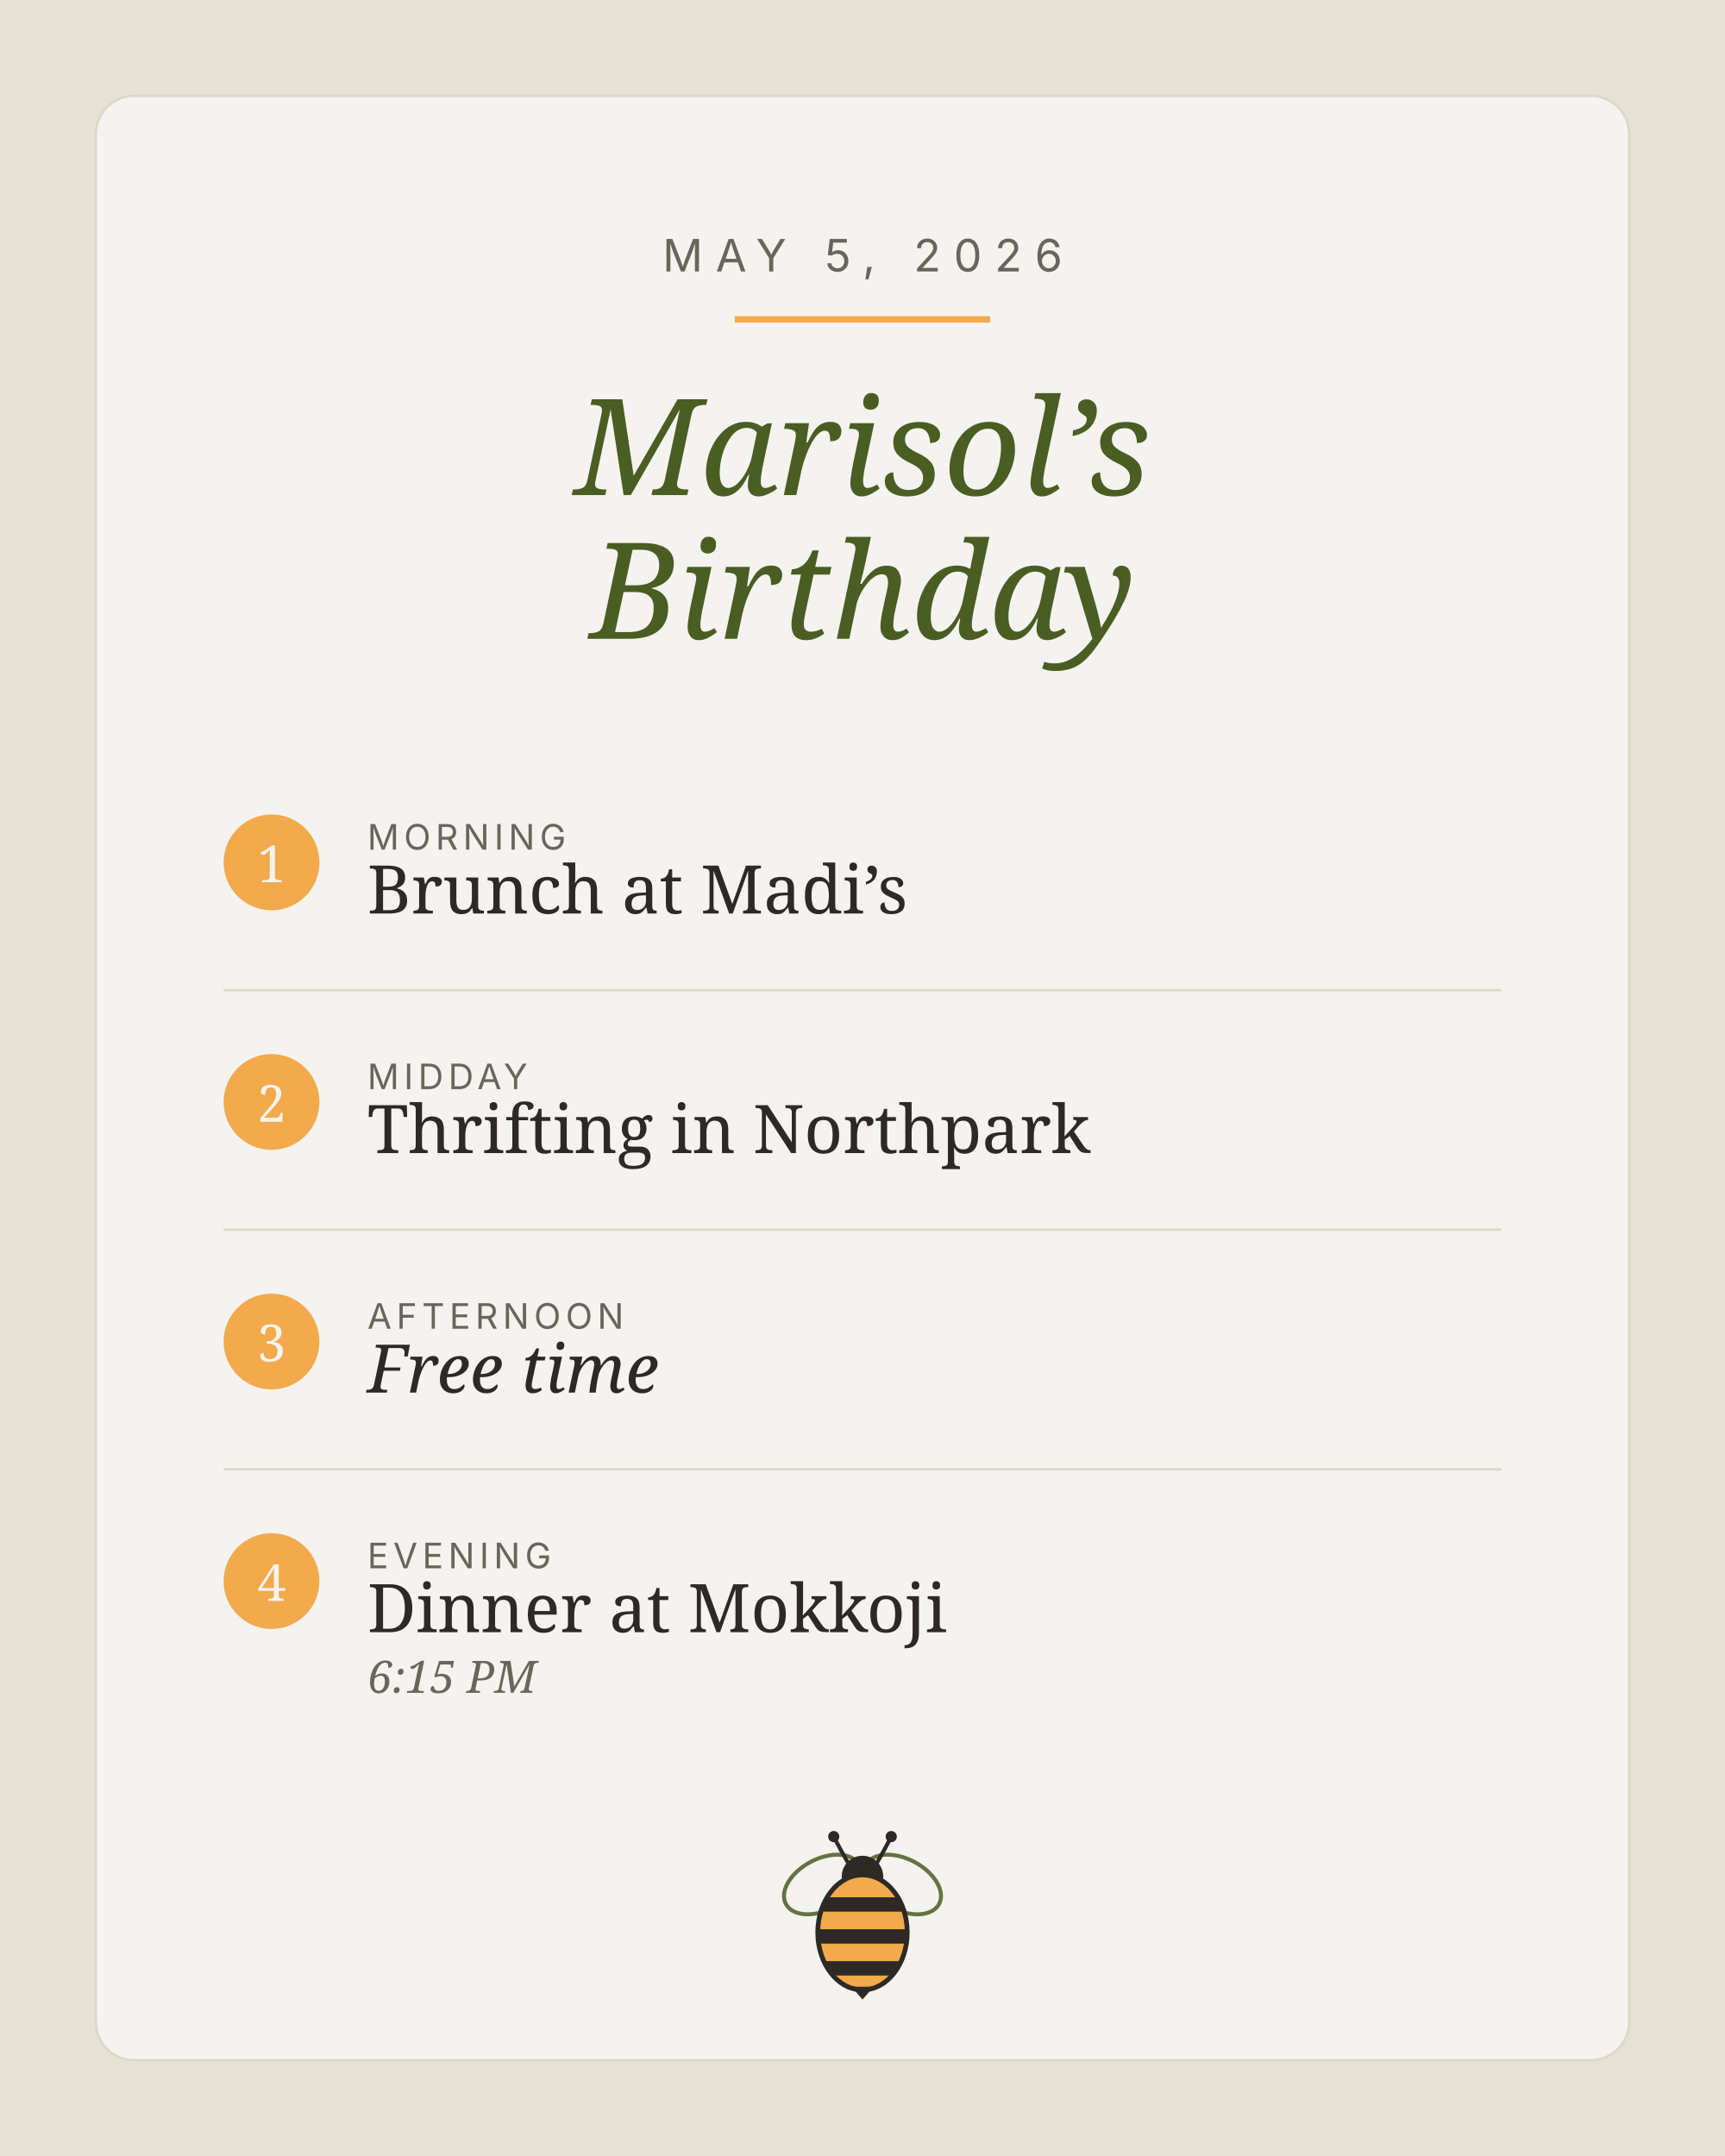
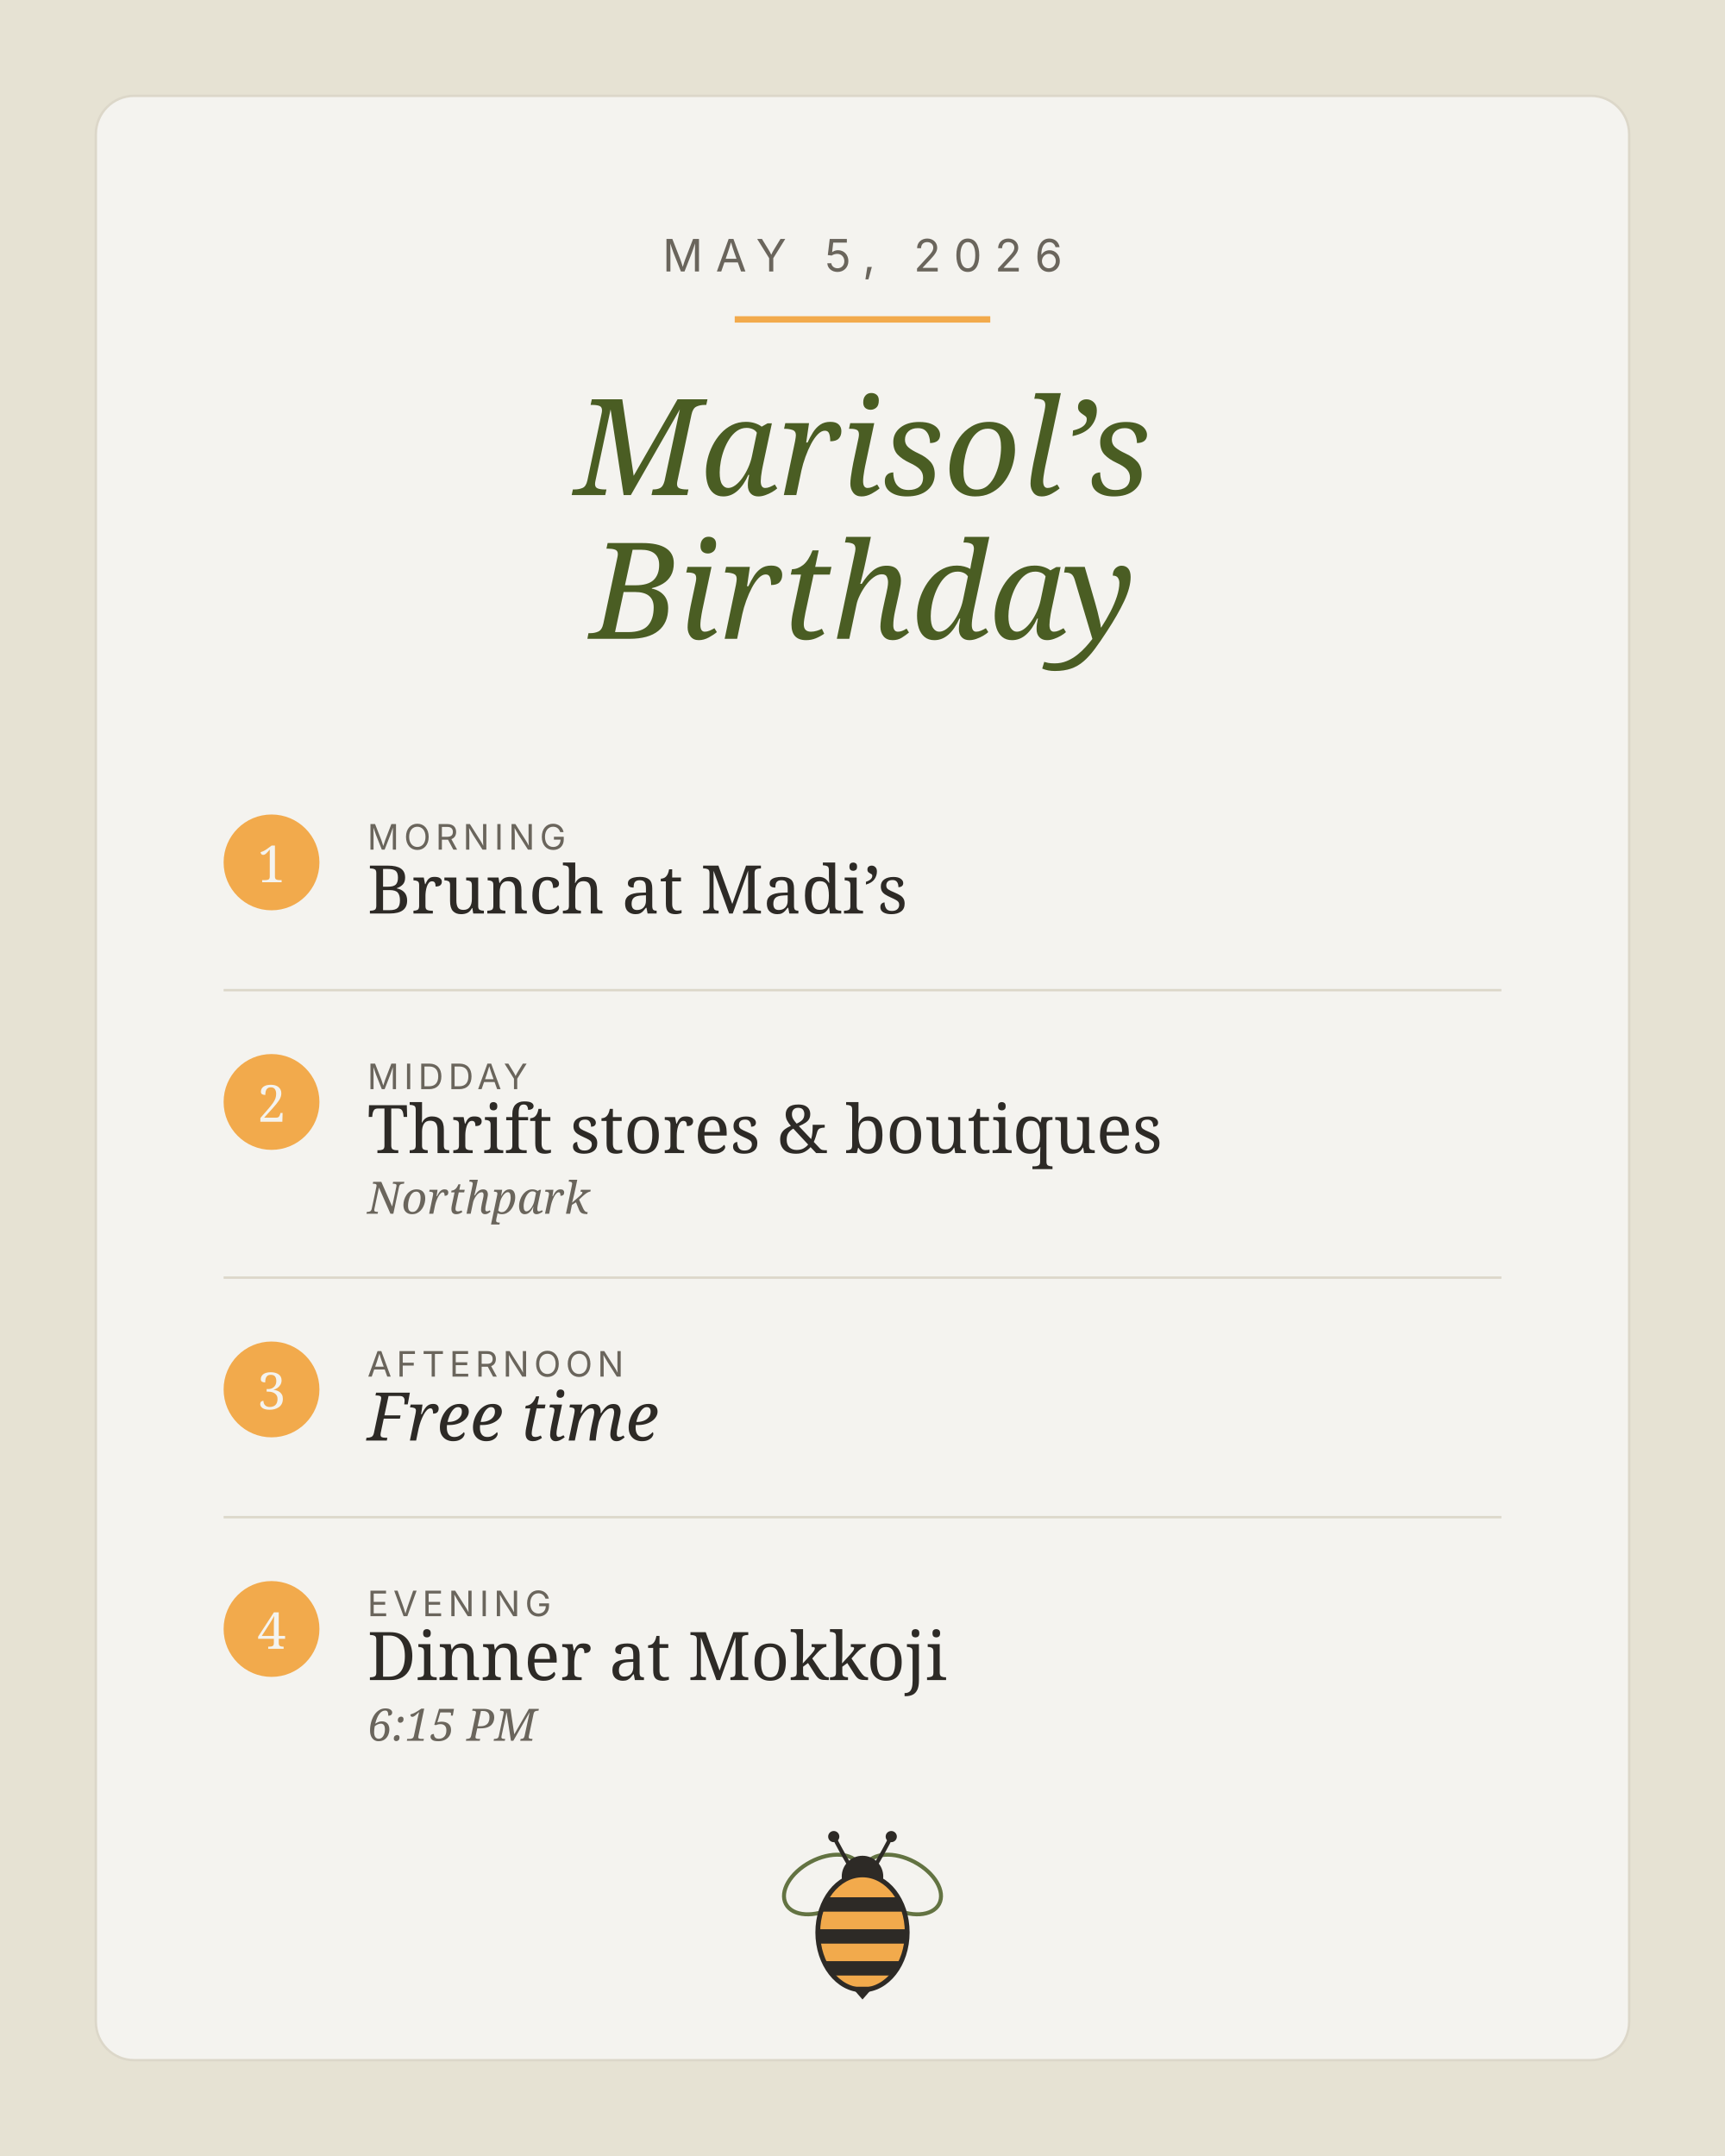
<svg xmlns="http://www.w3.org/2000/svg" viewBox="0 0 1080 1350" width="1080" height="1350">
  <defs>
    <style>
      .bg { fill: #e6e2d3; }
      .card { fill: #f4f3ef; }
      .olive { fill: #4a5d23; }
      .gold { fill: #f2aa4c; }
      .text-dark { fill: #2d2a26; }
      .text-light { fill: #6a655c; }
      .border { stroke: #dcd7c9; stroke-width: 1.5; fill: none; }
      .accent-line { stroke: #f2aa4c; stroke-width: 4; }
      .serif { font-family: 'Playfair Display', 'Georgia', serif; }
      .sans { font-family: 'Outfit', 'Inter', 'Helvetica', sans-serif; }
    </style>
    <clipPath id="bee-body-clip">
      <ellipse cx="540" cy="1210" rx="28" ry="36" />
    </clipPath>
  </defs>
  <rect class="bg" width="1080" height="1350" />
  <rect class="card" x="60" y="60" width="960" height="1230" rx="24" ry="24" />
  <rect class="border" x="60" y="60" width="960" height="1230" rx="24" ry="24" />
  <text class="sans text-light" x="540" y="170" font-size="28" letter-spacing="8" text-anchor="middle">MAY 5, 2026</text>
  <line class="accent-line" x1="460" y1="200" x2="620" y2="200" />
  <text class="serif olive" x="540" y="310" font-size="84" font-style="italic" text-anchor="middle">Marisol’s</text>
  <text class="serif olive" x="540" y="400" font-size="84" font-style="italic" text-anchor="middle">Birthday</text>
  <g transform="translate(140, 510)">
    <circle class="gold" cx="30" cy="30" r="30" />
    <text class="serif" x="30" y="30" font-size="32" text-anchor="middle" dominant-baseline="central" fill="#f4f3ef">1</text>
    <text class="sans text-light" x="90" y="22" font-size="22" letter-spacing="3">MORNING</text>
    <text class="serif text-dark" x="90" y="62" font-size="42">Brunch at Madi’s</text>
  </g>
  <line class="border" x1="140" y1="620" x2="940" y2="620" />
  <g transform="translate(140, 660)">
    <circle class="gold" cx="30" cy="30" r="30" />
    <text class="serif" x="30" y="30" font-size="32" text-anchor="middle" dominant-baseline="central" fill="#f4f3ef">2</text>
    <text class="sans text-light" x="90" y="22" font-size="22" letter-spacing="3">MIDDAY</text>
-     <text class="serif text-dark" x="90" y="62" font-size="42">Thrifting in Northpark</text>
+     <text class="serif text-dark" x="90" y="62" font-size="42">Thrift stores &amp; boutiques</text>
+     <text class="serif text-light" x="90" y="100" font-size="28" font-style="italic">Northpark</text>
  </g>
-   <line class="border" x1="140" y1="770" x2="940" y2="770" />
-   <g transform="translate(140, 810)">
+   <line class="border" x1="140" y1="800" x2="940" y2="800" />
+   <g transform="translate(140, 840)">
    <circle class="gold" cx="30" cy="30" r="30" />
    <text class="serif" x="30" y="30" font-size="32" text-anchor="middle" dominant-baseline="central" fill="#f4f3ef">3</text>
    <text class="sans text-light" x="90" y="22" font-size="22" letter-spacing="3">AFTERNOON</text>
    <text class="serif text-dark" x="90" y="62" font-size="42" font-style="italic">Free time</text>
  </g>
-   <line class="border" x1="140" y1="920" x2="940" y2="920" />
-   <g transform="translate(140, 960)">
+   <line class="border" x1="140" y1="950" x2="940" y2="950" />
+   <g transform="translate(140, 990)">
    <circle class="gold" cx="30" cy="30" r="30" />
    <text class="serif" x="30" y="30" font-size="32" text-anchor="middle" dominant-baseline="central" fill="#f4f3ef">4</text>
    <text class="sans text-light" x="90" y="22" font-size="22" letter-spacing="3">EVENING</text>
    <text class="serif text-dark" x="90" y="62" font-size="42">Dinner at Mokkoji</text>
    <text class="serif text-light" x="90" y="100" font-size="28" font-style="italic">6:15 PM</text>
  </g>
  <g aria-label="bee">
    <ellipse cx="515" cy="1180" rx="26" ry="16" fill="#f4f3ef" stroke="#4a5d23" stroke-width="2.5" opacity="0.85" transform="rotate(-28 515 1180)" />
    <ellipse cx="565" cy="1180" rx="26" ry="16" fill="#f4f3ef" stroke="#4a5d23" stroke-width="2.5" opacity="0.85" transform="rotate(28 565 1180)" />
    <path d="M 533 1170 Q 526 1158 522 1150" stroke="#2d2a26" stroke-width="2.5" fill="none" stroke-linecap="round" />
    <circle cx="522" cy="1150" r="3.5" fill="#2d2a26" />
    <path d="M 547 1170 Q 554 1158 558 1150" stroke="#2d2a26" stroke-width="2.5" fill="none" stroke-linecap="round" />
    <circle cx="558" cy="1150" r="3.5" fill="#2d2a26" />
    <circle cx="540" cy="1175" r="13" fill="#2d2a26" />
    <ellipse cx="540" cy="1210" rx="28" ry="36" fill="#f2aa4c" stroke="#2d2a26" stroke-width="3" />
    <g clip-path="url(#bee-body-clip)">
      <rect x="510" y="1188" width="60" height="9" fill="#2d2a26" />
      <rect x="510" y="1208" width="60" height="9" fill="#2d2a26" />
      <rect x="510" y="1228" width="60" height="9" fill="#2d2a26" />
    </g>
    <polygon points="540,1252 533,1244 547,1244" fill="#2d2a26" />
  </g>
</svg>
